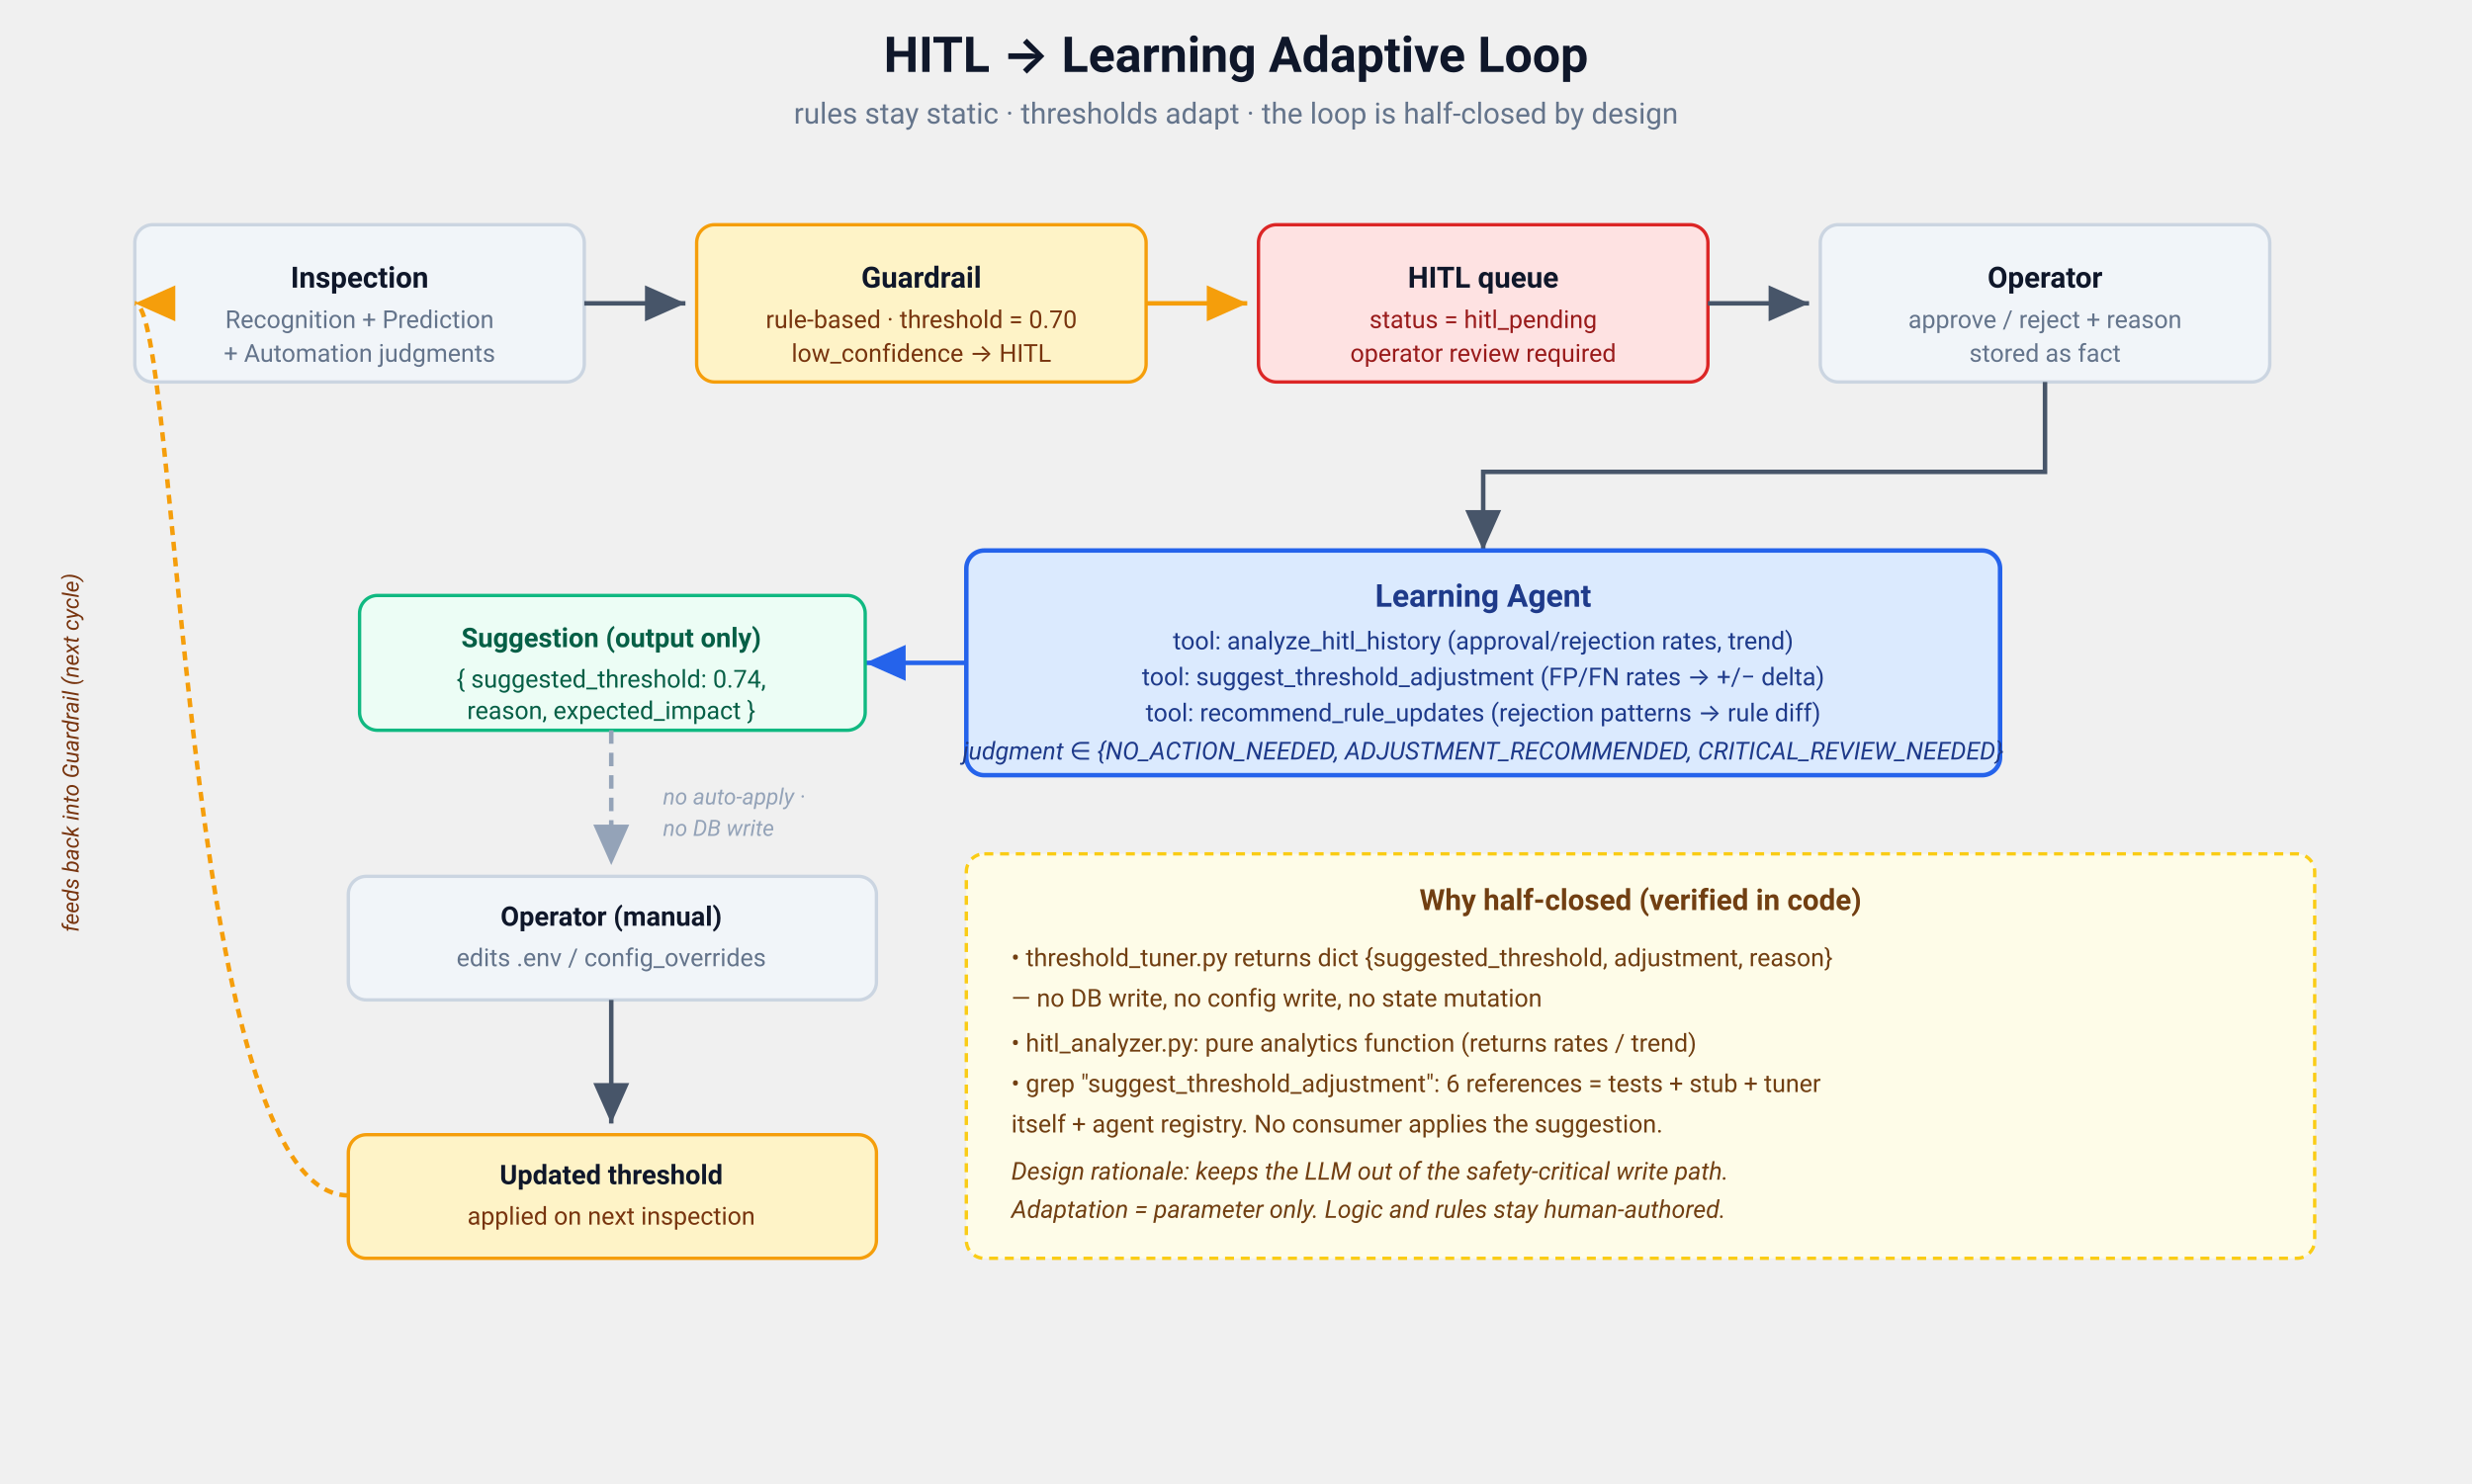
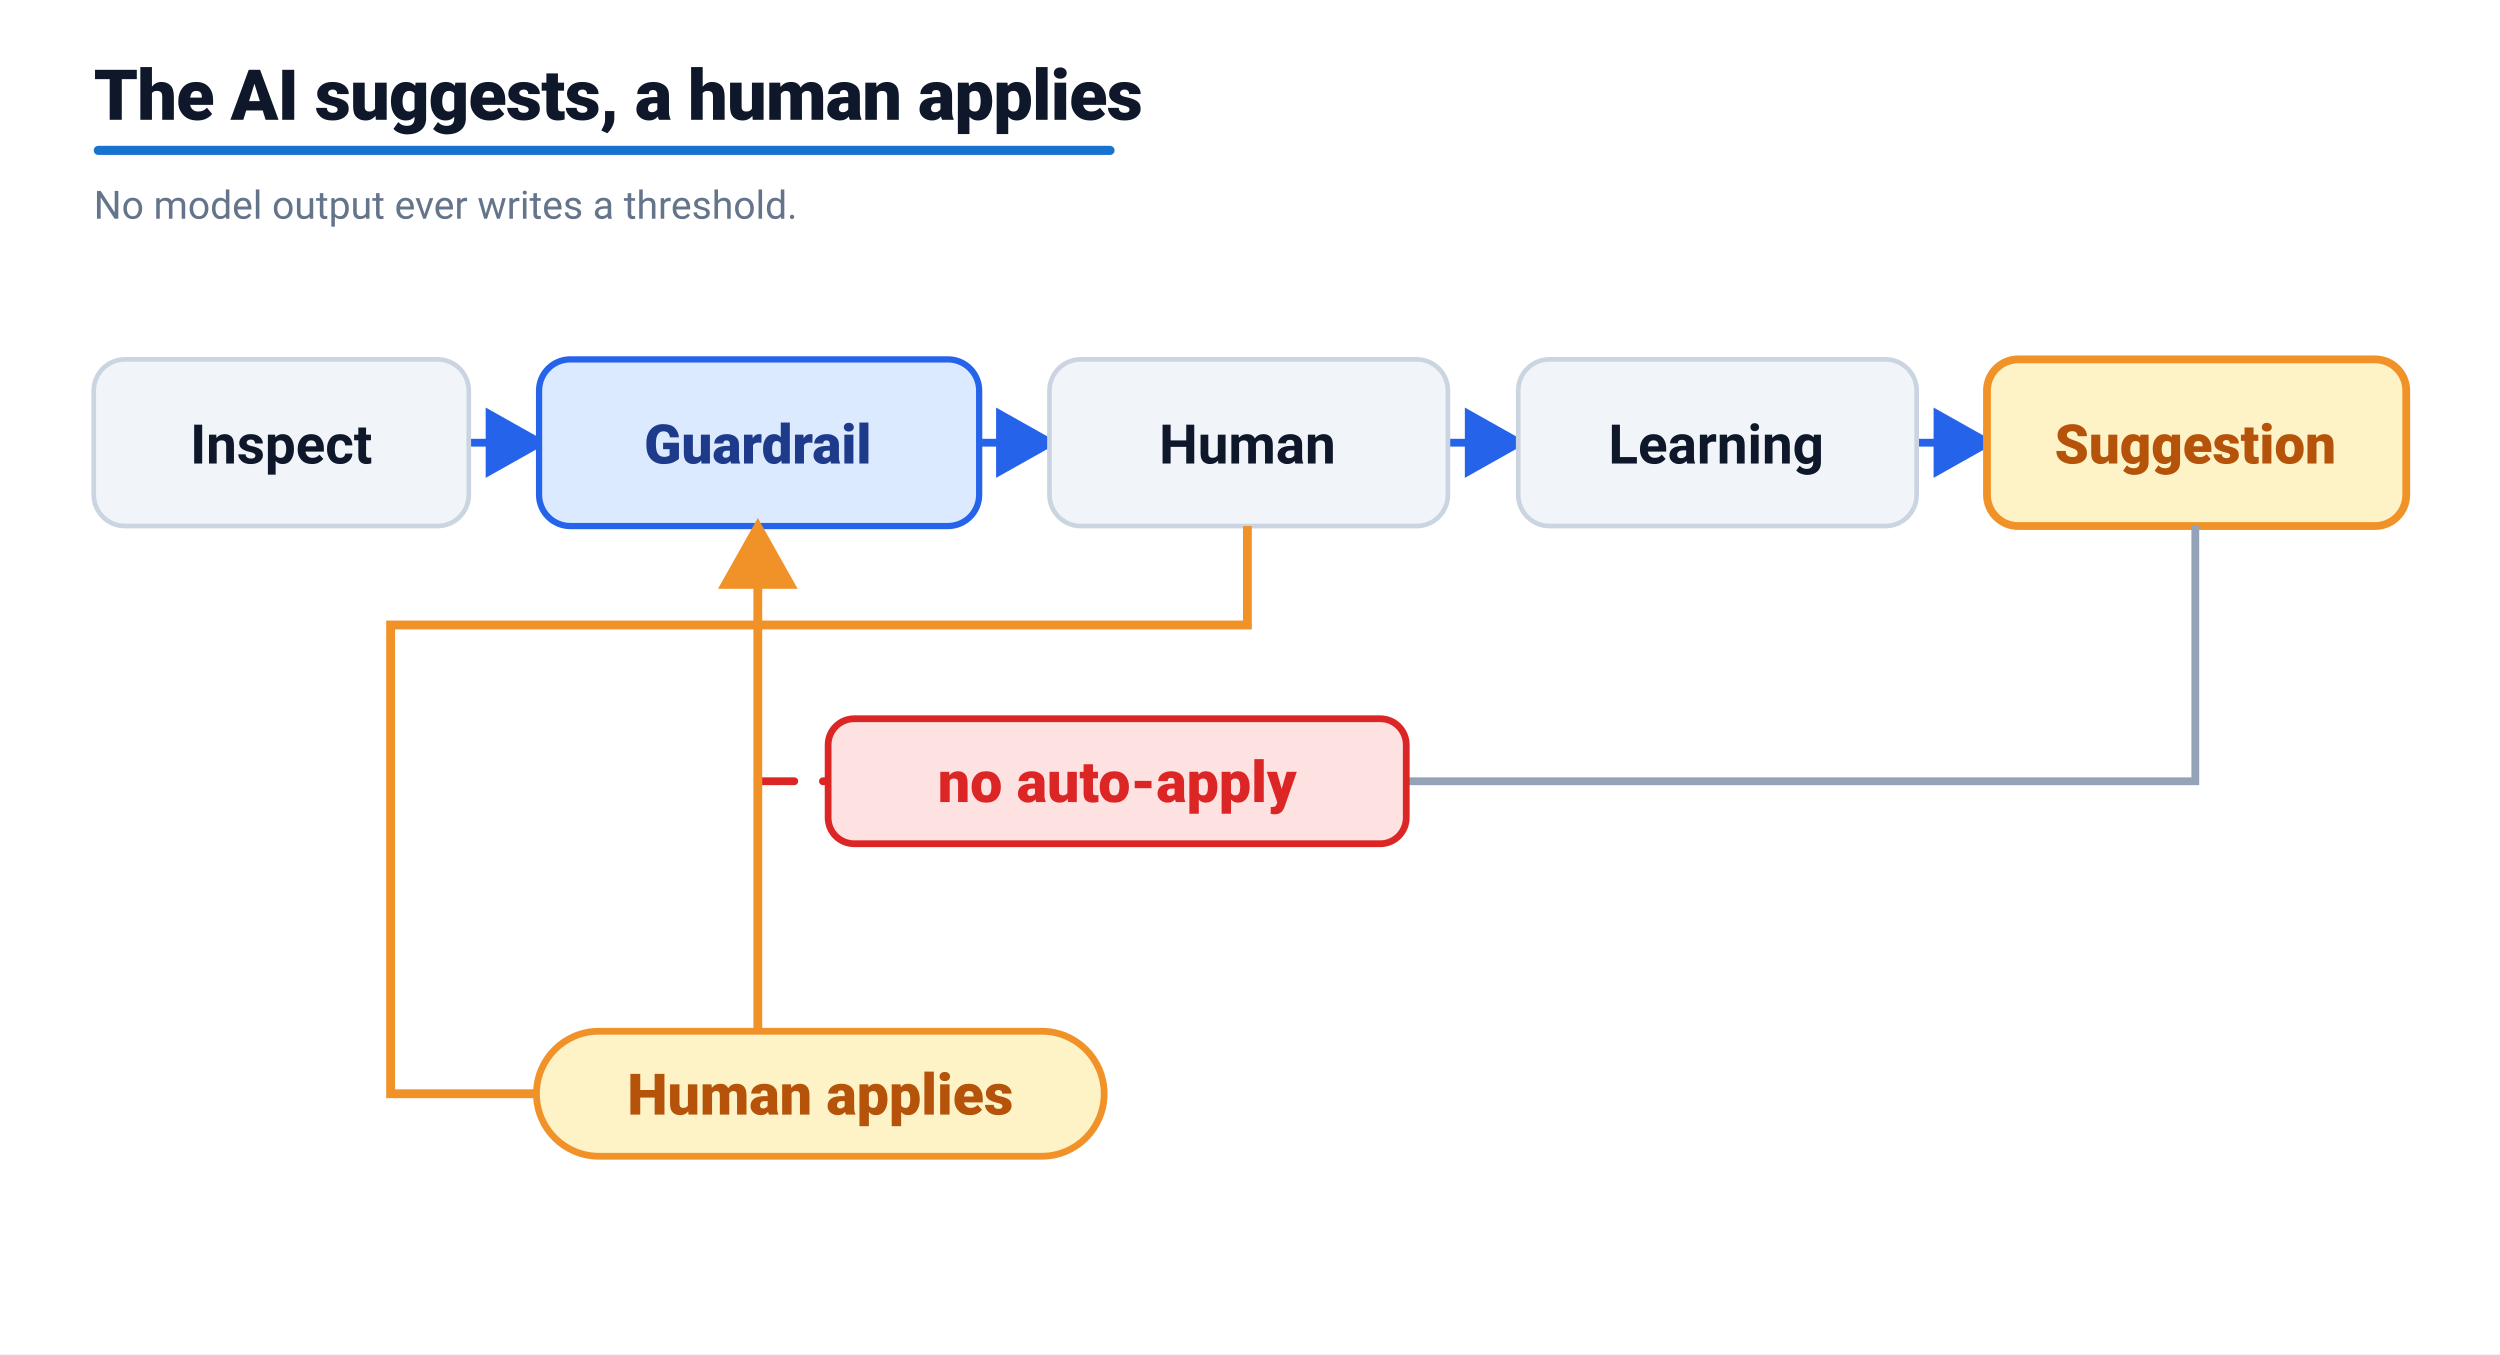
- <svg xmlns="http://www.w3.org/2000/svg" viewBox="0 0 1100 660" font-family="ui-sans-serif, system-ui, -apple-system, 'Segoe UI', Roboto, sans-serif">
+ <svg xmlns="http://www.w3.org/2000/svg" viewBox="0 0 960 520" font-family="ui-sans-serif, system-ui, -apple-system, 'Segoe UI', Roboto, sans-serif">
  <defs>
-     <marker id="arrow" markerWidth="10" markerHeight="8" refX="9" refY="4" orient="auto" markerUnits="strokeWidth">
-       <path d="M0,0 L0,8 L9,4 z" fill="#475569" />
+     <marker id="hl-blue" markerWidth="9" markerHeight="9" refX="6.5" refY="4.5" orient="auto" markerUnits="strokeWidth">
+       <path d="M0,0 L8,4.5 L0,9 z" fill="#2563eb" />
    </marker>
-     <marker id="arrow-amber" markerWidth="10" markerHeight="8" refX="9" refY="4" orient="auto" markerUnits="strokeWidth">
-       <path d="M0,0 L0,8 L9,4 z" fill="#f59e0b" />
-     </marker>
-     <marker id="arrow-blue" markerWidth="10" markerHeight="8" refX="9" refY="4" orient="auto" markerUnits="strokeWidth">
-       <path d="M0,0 L0,8 L9,4 z" fill="#2563eb" />
-     </marker>
-     <marker id="arrow-dim" markerWidth="10" markerHeight="8" refX="9" refY="4" orient="auto" markerUnits="strokeWidth">
-       <path d="M0,0 L0,8 L9,4 z" fill="#94a3b8" />
+     <marker id="hl-orange" markerWidth="9" markerHeight="9" refX="6.5" refY="4.5" orient="auto" markerUnits="strokeWidth">
+       <path d="M0,0 L8,4.5 L0,9 z" fill="#f09228" />
    </marker>
  </defs>
-   <text x="550" y="32" text-anchor="middle" font-size="22" font-weight="700" fill="#0f172a">HITL → Learning Adaptive Loop</text>
-   <text x="550" y="55" text-anchor="middle" font-size="13" fill="#64748b">rules stay static · thresholds adapt · the loop is half-closed by design</text>
-   <rect x="60" y="100" width="200" height="70" rx="8" fill="#f1f5f9" stroke="#cbd5e1" stroke-width="1.5" />
-   <text x="160" y="128" text-anchor="middle" font-size="13" font-weight="700" fill="#0f172a">Inspection</text>
-   <text x="160" y="146" text-anchor="middle" font-size="11" fill="#64748b">Recognition + Prediction</text>
-   <text x="160" y="161" text-anchor="middle" font-size="11" fill="#64748b">+ Automation judgments</text>
-   <line x1="260" y1="135" x2="305" y2="135" stroke="#475569" stroke-width="2" marker-end="url(#arrow)" />
-   <rect x="310" y="100" width="200" height="70" rx="8" fill="#fef3c7" stroke="#f59e0b" stroke-width="1.5" />
-   <text x="410" y="128" text-anchor="middle" font-size="13" font-weight="700" fill="#0f172a">Guardrail</text>
-   <text x="410" y="146" text-anchor="middle" font-size="11" fill="#78350f">rule-based · threshold = 0.70</text>
-   <text x="410" y="161" text-anchor="middle" font-size="11" fill="#78350f">low_confidence → HITL</text>
-   <line x1="510" y1="135" x2="555" y2="135" stroke="#f59e0b" stroke-width="2" marker-end="url(#arrow-amber)" />
-   <rect x="560" y="100" width="200" height="70" rx="8" fill="#fee2e2" stroke="#dc2626" stroke-width="1.5" />
-   <text x="660" y="128" text-anchor="middle" font-size="13" font-weight="700" fill="#0f172a">HITL queue</text>
-   <text x="660" y="146" text-anchor="middle" font-size="11" fill="#991b1b">status = hitl_pending</text>
-   <text x="660" y="161" text-anchor="middle" font-size="11" fill="#991b1b">operator review required</text>
-   <line x1="760" y1="135" x2="805" y2="135" stroke="#475569" stroke-width="2" marker-end="url(#arrow)" />
-   <rect x="810" y="100" width="200" height="70" rx="8" fill="#f1f5f9" stroke="#cbd5e1" stroke-width="1.5" />
-   <text x="910" y="128" text-anchor="middle" font-size="13" font-weight="700" fill="#0f172a">Operator</text>
-   <text x="910" y="146" text-anchor="middle" font-size="11" fill="#64748b">approve / reject + reason</text>
-   <text x="910" y="161" text-anchor="middle" font-size="11" fill="#64748b">stored as fact</text>
-   <path d="M 910 170 L 910 210 L 660 210 L 660 245" stroke="#475569" stroke-width="2" fill="none" marker-end="url(#arrow)" />
-   <rect x="430" y="245" width="460" height="100" rx="8" fill="#dbeafe" stroke="#2563eb" stroke-width="2" />
-   <text x="660" y="270" text-anchor="middle" font-size="14" font-weight="700" fill="#1e3a8a">Learning Agent</text>
-   <text x="660" y="289" text-anchor="middle" font-size="11" fill="#1e3a8a">tool: analyze_hitl_history (approval/rejection rates, trend)</text>
-   <text x="660" y="305" text-anchor="middle" font-size="11" fill="#1e3a8a">tool: suggest_threshold_adjustment (FP/FN rates → +/− delta)</text>
-   <text x="660" y="321" text-anchor="middle" font-size="11" fill="#1e3a8a">tool: recommend_rule_updates (rejection patterns → rule diff)</text>
-   <text x="660" y="338" text-anchor="middle" font-size="11" font-style="italic" fill="#1e3a8a">judgment ∈ {NO_ACTION_NEEDED, ADJUSTMENT_RECOMMENDED, CRITICAL_REVIEW_NEEDED}</text>
-   <line x1="430" y1="295" x2="385" y2="295" stroke="#2563eb" stroke-width="2" marker-end="url(#arrow-blue)" />
-   <rect x="160" y="265" width="225" height="60" rx="8" fill="#ecfdf5" stroke="#10b981" stroke-width="1.5" />
-   <text x="272" y="288" text-anchor="middle" font-size="12" font-weight="700" fill="#065f46">Suggestion (output only)</text>
-   <text x="272" y="306" text-anchor="middle" font-size="11" fill="#065f46">{ suggested_threshold: 0.74,</text>
-   <text x="272" y="320" text-anchor="middle" font-size="11" fill="#065f46">  reason, expected_impact }</text>
-   <line x1="272" y1="325" x2="272" y2="385" stroke="#94a3b8" stroke-width="2" stroke-dasharray="6 4" marker-end="url(#arrow-dim)" />
-   <text x="295" y="358" text-anchor="start" font-size="10" font-style="italic" fill="#94a3b8">no auto-apply ·</text>
-   <text x="295" y="372" text-anchor="start" font-size="10" font-style="italic" fill="#94a3b8">no DB write</text>
-   <rect x="155" y="390" width="235" height="55" rx="8" fill="#f1f5f9" stroke="#cbd5e1" stroke-width="1.5" />
-   <text x="272" y="412" text-anchor="middle" font-size="12" font-weight="700" fill="#0f172a">Operator (manual)</text>
-   <text x="272" y="430" text-anchor="middle" font-size="11" fill="#64748b">edits .env / config_overrides</text>
-   <line x1="272" y1="445" x2="272" y2="500" stroke="#475569" stroke-width="2" marker-end="url(#arrow)" />
-   <rect x="155" y="505" width="235" height="55" rx="8" fill="#fef3c7" stroke="#f59e0b" stroke-width="1.5" />
-   <text x="272" y="527" text-anchor="middle" font-size="12" font-weight="700" fill="#0f172a">Updated threshold</text>
-   <text x="272" y="545" text-anchor="middle" font-size="11" fill="#78350f">applied on next inspection</text>
-   <path d="M 155 532 C 80 532, 80 135, 60 135" stroke="#f59e0b" stroke-width="2" fill="none" stroke-dasharray="4 3" marker-end="url(#arrow-amber)" />
-   <text x="35" y="335" text-anchor="middle" font-size="10" font-style="italic" fill="#78350f" transform="rotate(-90 35 335)">feeds back into Guardrail (next cycle)</text>
-   <rect x="430" y="380" width="600" height="180" rx="8" fill="#fefce8" stroke="#facc15" stroke-width="1.5" stroke-dasharray="4 3" />
-   <text x="730" y="405" text-anchor="middle" font-size="13" font-weight="700" fill="#713f12">Why half-closed (verified in code)</text>
-   <text x="450" y="430" font-size="11" fill="#713f12">• threshold_tuner.py returns dict {suggested_threshold, adjustment, reason}</text>
-   <text x="450" y="448" font-size="11" fill="#713f12">  — no DB write, no config write, no state mutation</text>
-   <text x="450" y="468" font-size="11" fill="#713f12">• hitl_analyzer.py: pure analytics function (returns rates / trend)</text>
-   <text x="450" y="486" font-size="11" fill="#713f12">• grep "suggest_threshold_adjustment": 6 references = tests + stub + tuner</text>
-   <text x="450" y="504" font-size="11" fill="#713f12">  itself + agent registry. No consumer applies the suggestion.</text>
-   <text x="450" y="525" font-size="11" font-style="italic" fill="#713f12">Design rationale: keeps the LLM out of the safety-critical write path.</text>
-   <text x="450" y="542" font-size="11" font-style="italic" fill="#713f12">Adaptation = parameter only. Logic and rules stay human-authored.</text>
+   <rect x="0" y="0" width="960" height="520" fill="#ffffff" />
+   <text x="36" y="46" font-size="27" font-weight="800" fill="#0f172a" letter-spacing="-.3">The AI suggests, a human applies</text>
+   <rect x="36" y="56" width="392" height="3.5" rx="1.75" fill="#1772d0" />
+   <text x="36" y="84" font-size="15" fill="#64748b">No model output ever writes a threshold.</text>
+   <line x1="180" y1="170" x2="206" y2="170" stroke="#2563eb" stroke-width="3" marker-end="url(#hl-blue)" />
+   <line x1="376" y1="170" x2="402" y2="170" stroke="#2563eb" stroke-width="3" marker-end="url(#hl-blue)" />
+   <line x1="556" y1="170" x2="582" y2="170" stroke="#2563eb" stroke-width="3" marker-end="url(#hl-blue)" />
+   <line x1="736" y1="170" x2="762" y2="170" stroke="#2563eb" stroke-width="3" marker-end="url(#hl-blue)" />
+   <rect x="36" y="138" width="144" height="64" rx="12" fill="#f1f5f9" stroke="#cbd5e1" stroke-width="1.8" />
+   <text x="108" y="178" text-anchor="middle" font-size="21" font-weight="700" fill="#0f172a">Inspect</text>
+   <rect x="207" y="138" width="169" height="64" rx="12" fill="#dbeafe" stroke="#2563eb" stroke-width="2.4" />
+   <text x="291" y="178" text-anchor="middle" font-size="21" font-weight="800" fill="#1e3a8a">Guardrail</text>
+   <rect x="403" y="138" width="153" height="64" rx="12" fill="#f1f5f9" stroke="#cbd5e1" stroke-width="1.8" />
+   <text x="479" y="178" text-anchor="middle" font-size="21" font-weight="700" fill="#0f172a">Human</text>
+   <rect x="583" y="138" width="153" height="64" rx="12" fill="#f1f5f9" stroke="#cbd5e1" stroke-width="1.8" />
+   <text x="659" y="178" text-anchor="middle" font-size="21" font-weight="700" fill="#0f172a">Learning</text>
+   <rect x="763" y="138" width="161" height="64" rx="12" fill="#fef3c7" stroke="#f09228" stroke-width="3" />
+   <text x="843" y="178" text-anchor="middle" font-size="21" font-weight="800" fill="#b45309">Suggestion</text>
+   <path d="M 843 202 L 843 300 L 470 300" stroke="#94a3b8" stroke-width="3" fill="none" />
+   <line x1="470" y1="300" x2="300" y2="300" stroke="#dc2626" stroke-width="3" stroke-dasharray="4 11" stroke-linecap="round" />
+   <rect x="318" y="276" width="222" height="48" rx="10" fill="#fee2e2" stroke="#dc2626" stroke-width="2.6" />
+   <text x="429" y="308" text-anchor="middle" font-size="22" font-weight="800" fill="#dc2626">no auto-apply</text>
+   <line x1="300" y1="300" x2="291" y2="300" stroke="#dc2626" stroke-width="3" stroke-linecap="round" />
+   <path d="M 479 202 L 479 240 L 150 240 L 150 420 L 291 420 L 291 204" stroke="#f09228" stroke-width="3.4" fill="none" marker-end="url(#hl-orange)" />
+   <rect x="206" y="396" width="218" height="48" rx="24" fill="#fef3c7" stroke="#f09228" stroke-width="2.6" />
+   <text x="315" y="428" text-anchor="middle" font-size="22" font-weight="800" fill="#b45309">Human applies</text>
</svg>
